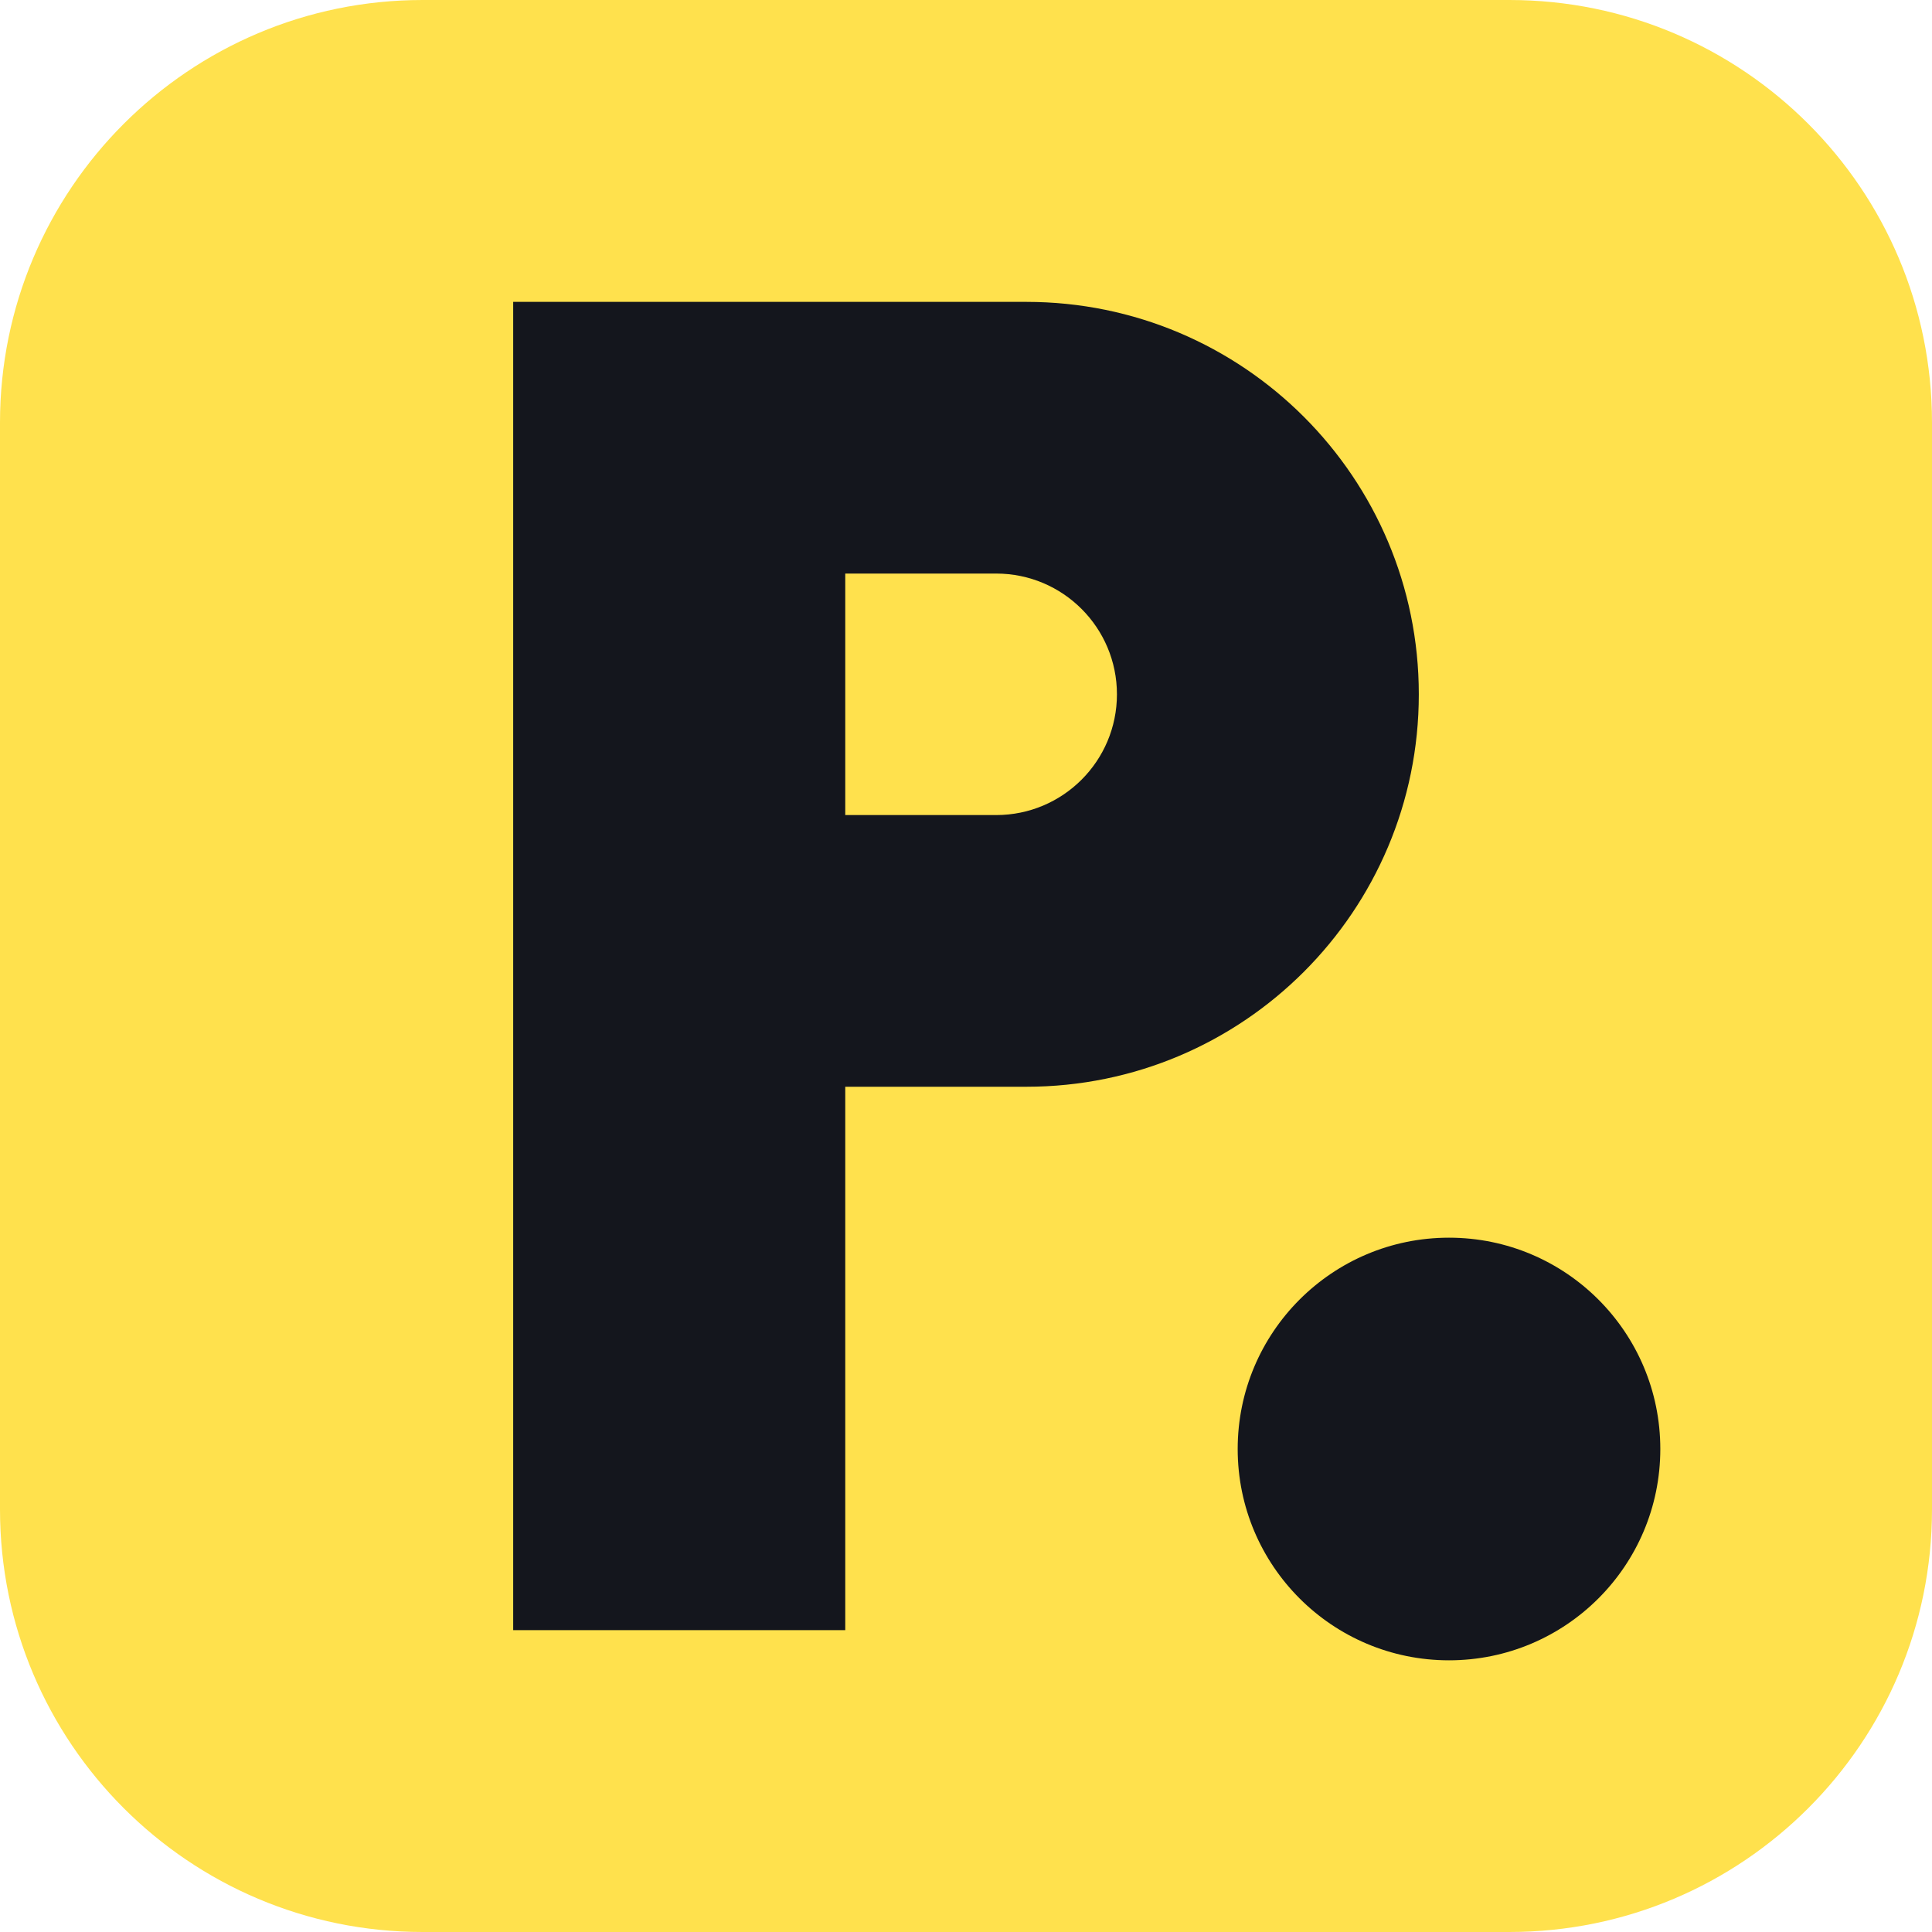
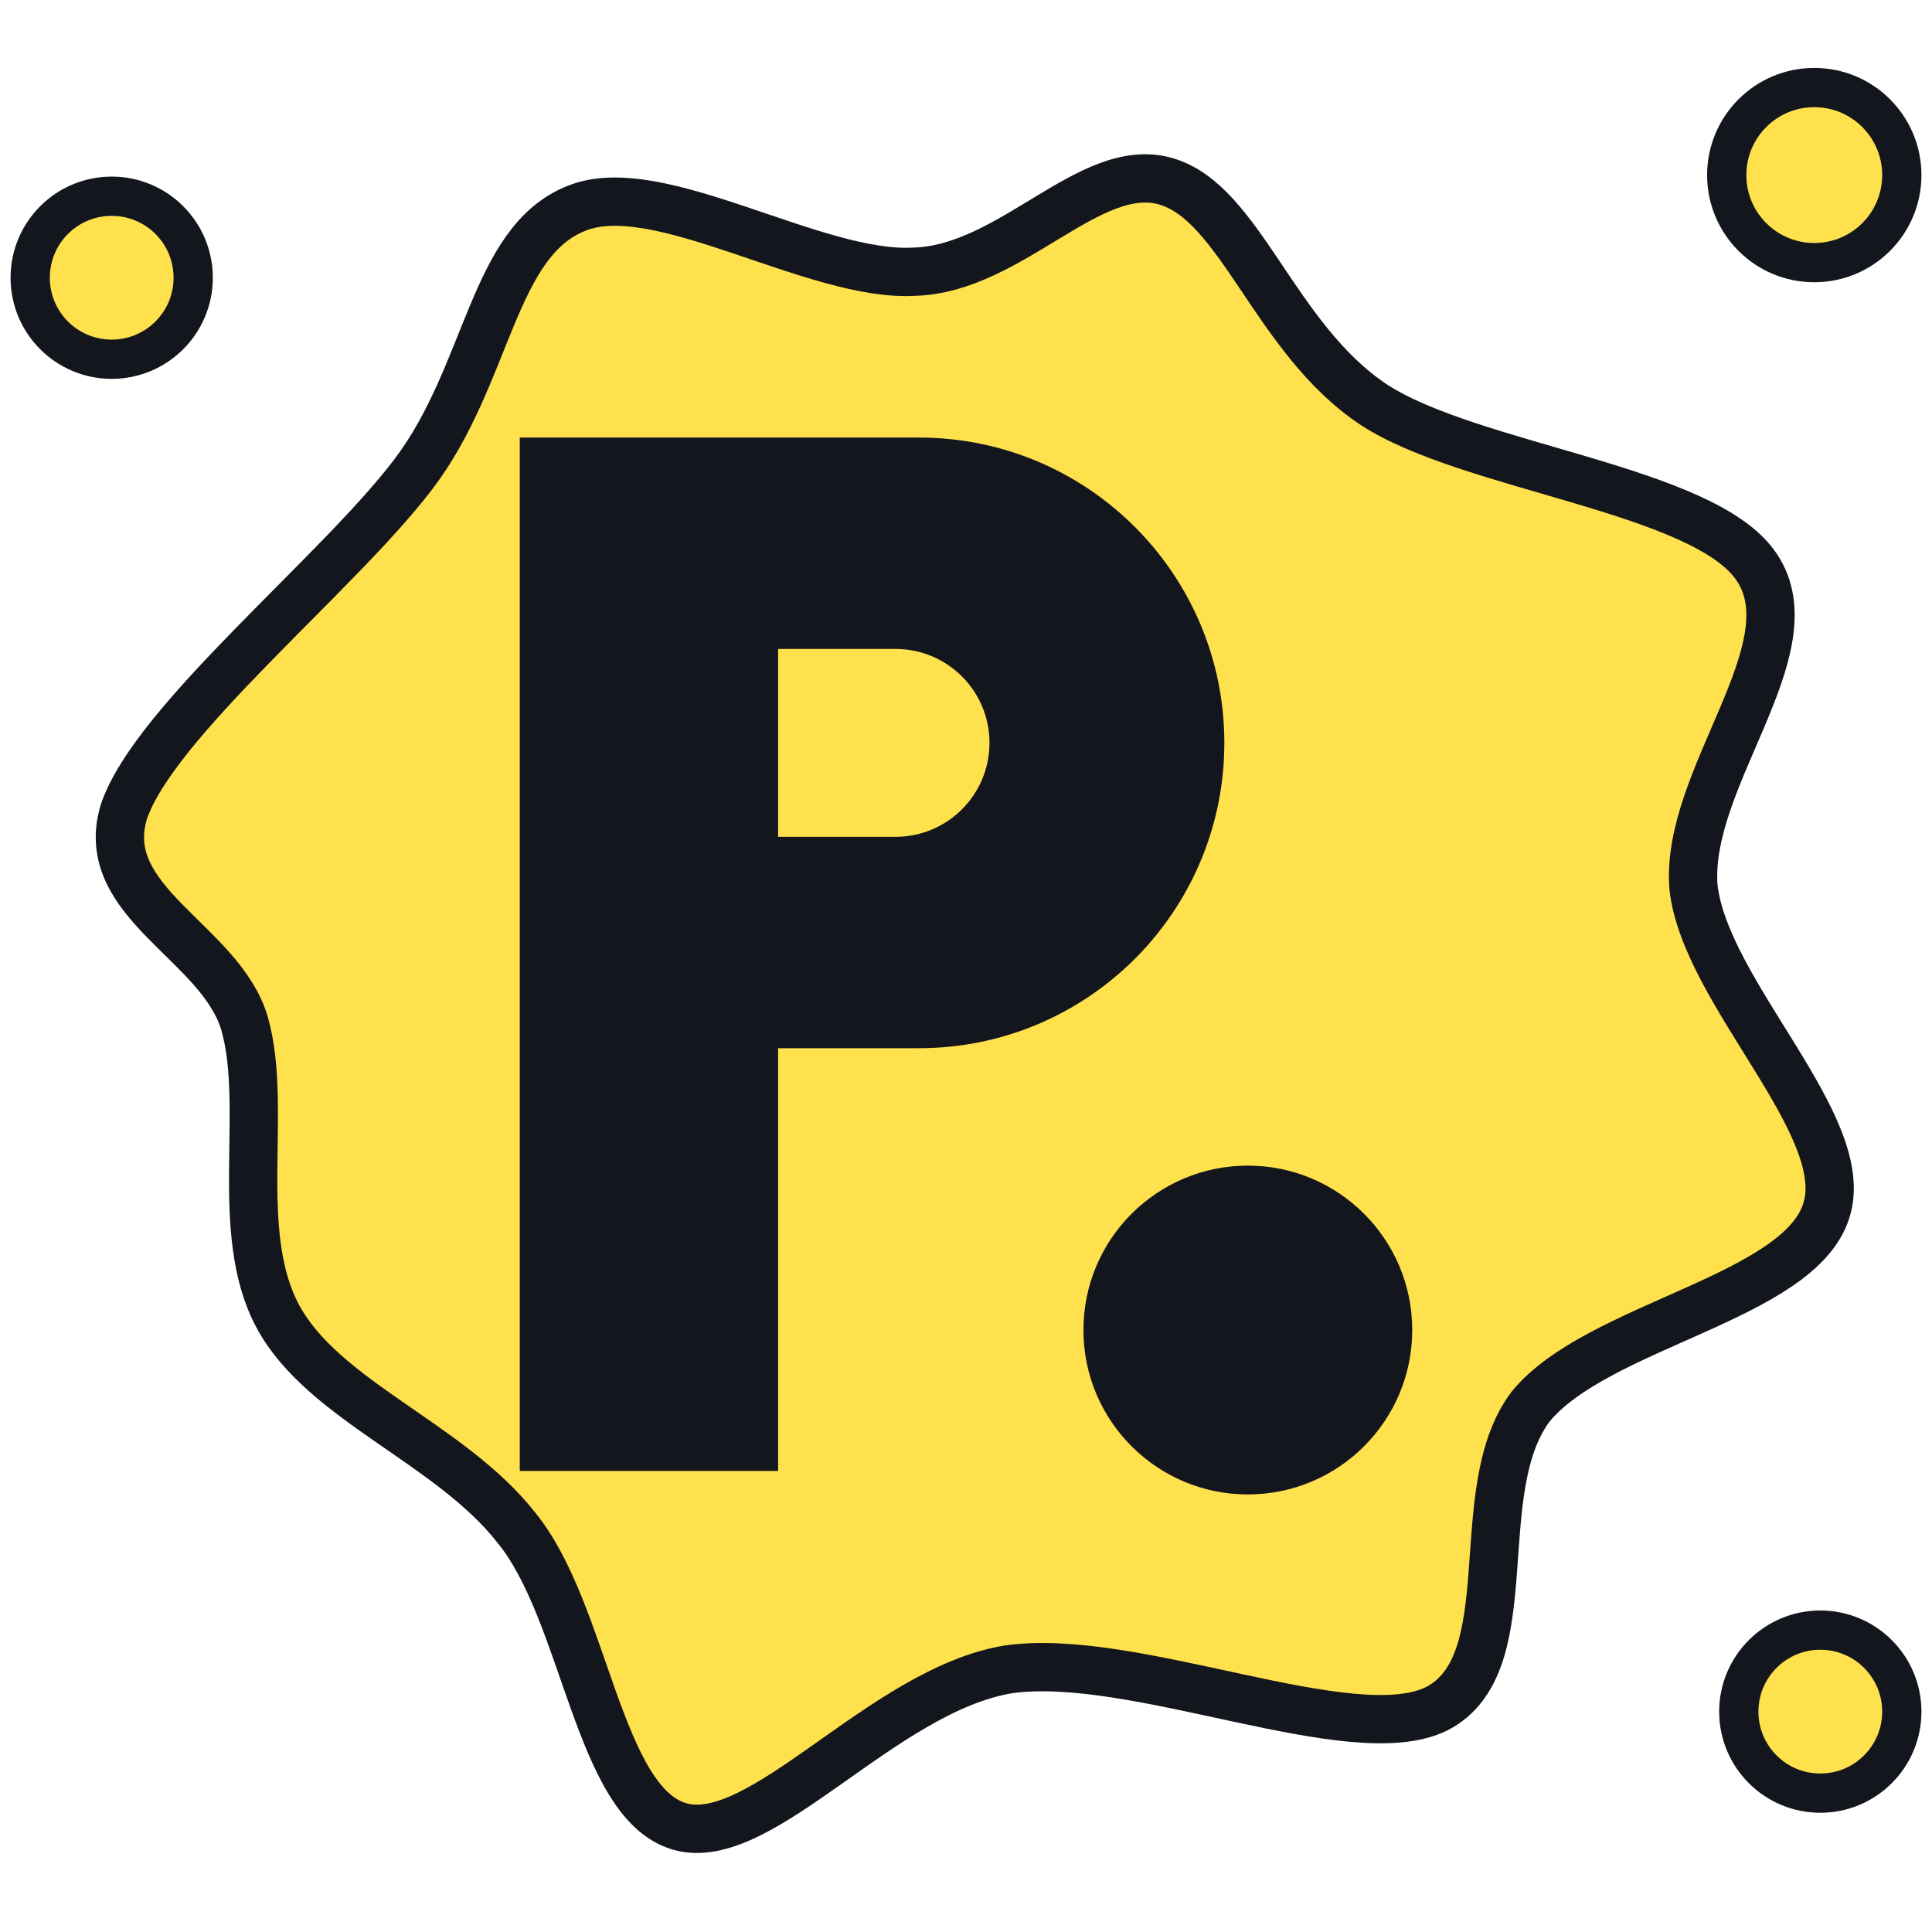
<svg xmlns="http://www.w3.org/2000/svg" viewBox="0 0 64 64">
-   <rect width="64" height="64" rx="14" fill="#FFE14D" />
-   <path fill="#14161d" fill-rule="evenodd" d="M17 10h17a13 13 0 0 1 0 26h-6v18H17z M28 19v8h5a4 4 0 0 0 0-8z" />
-   <circle cx="48" cy="48" r="7" fill="#14161d" />
+   <path d="M22.5 60.5C19.8 59.7 19.4 53.4 17.1 50.6C14.9 47.8 10.7 46.4 9.2 43.6C7.7 40.8 8.9 36.7 8.1 33.9C7.3 31.2 3.2 29.9 4.1 26.9C5.1 23.9 11.2 19.0 13.7 15.7C16.2 12.4 16.3 8.0 19.1 6.9C21.8 5.8 27.0 9.2 30.3 9.0C33.5 8.9 36.1 5.3 38.6 6.0C41.1 6.7 42.2 11.2 45.5 13.4C48.7 15.5 56.5 16.2 58.2 18.8C60.0 21.5 55.8 25.8 56.1 29.4C56.5 32.9 61.4 37.3 60.5 40.1C59.6 43.0 52.9 43.9 50.7 46.6C48.6 49.4 50.5 55.1 47.6 56.6C44.8 58.0 37.6 54.7 33.4 55.3C29.2 56.0 25.2 61.3 22.5 60.5Z" fill="#FFE14D" stroke="#14161d" stroke-width="1.6" stroke-linejoin="round" />
+   <circle cx="3.7" cy="9.2" r="2.7" fill="#FFE14D" stroke="#14161d" stroke-width="1.3" />
+   <circle cx="60.3" cy="56.7" r="2.7" fill="#FFE14D" stroke="#14161d" stroke-width="1.3" />
+   <circle cx="60.1" cy="5.8" r="2.9" fill="#FFE14D" stroke="#14161d" stroke-width="1.3" />
+   <g transform="translate(32 32) scale(0.778) translate(-36.00 -32.50)">
+     <path fill="#14161d" fill-rule="evenodd" d="M17 10h17a13 13 0 0 1 0 26h-6v18H17z M28 19v8h5a4 4 0 0 0 0-8z" />
+     <circle cx="48" cy="48" r="7" fill="#14161d" />
+   </g>
</svg>
